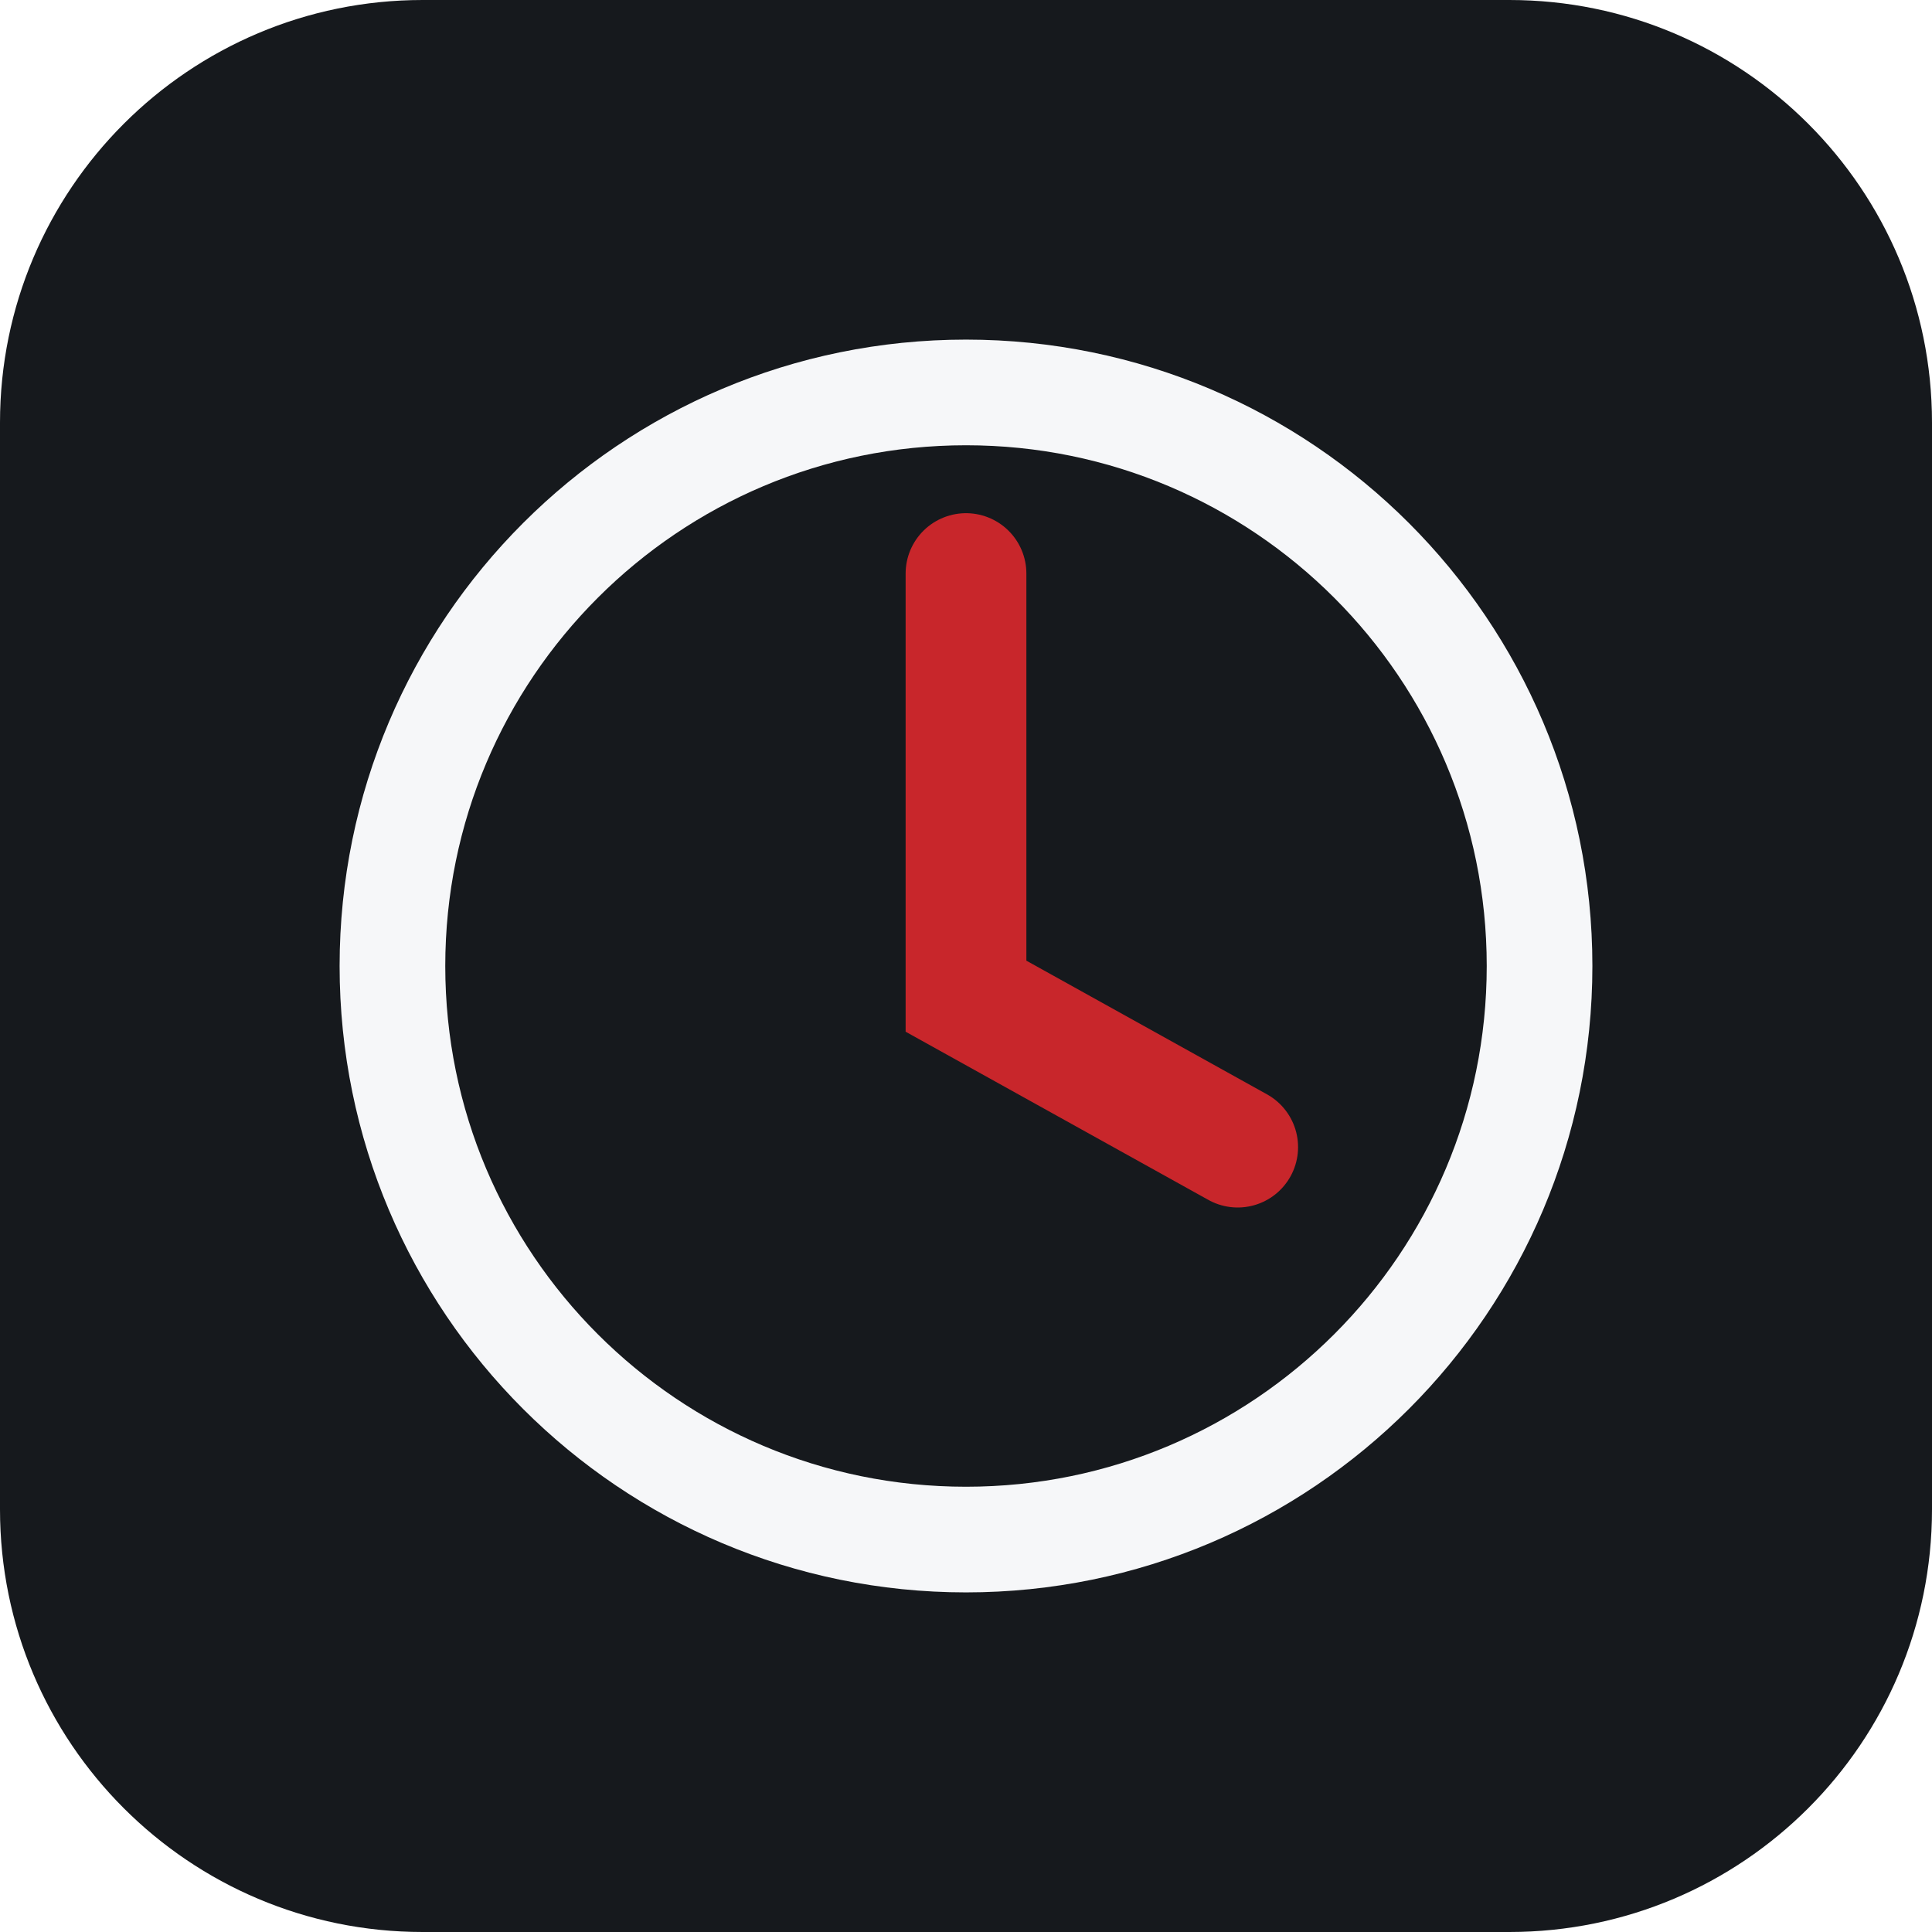
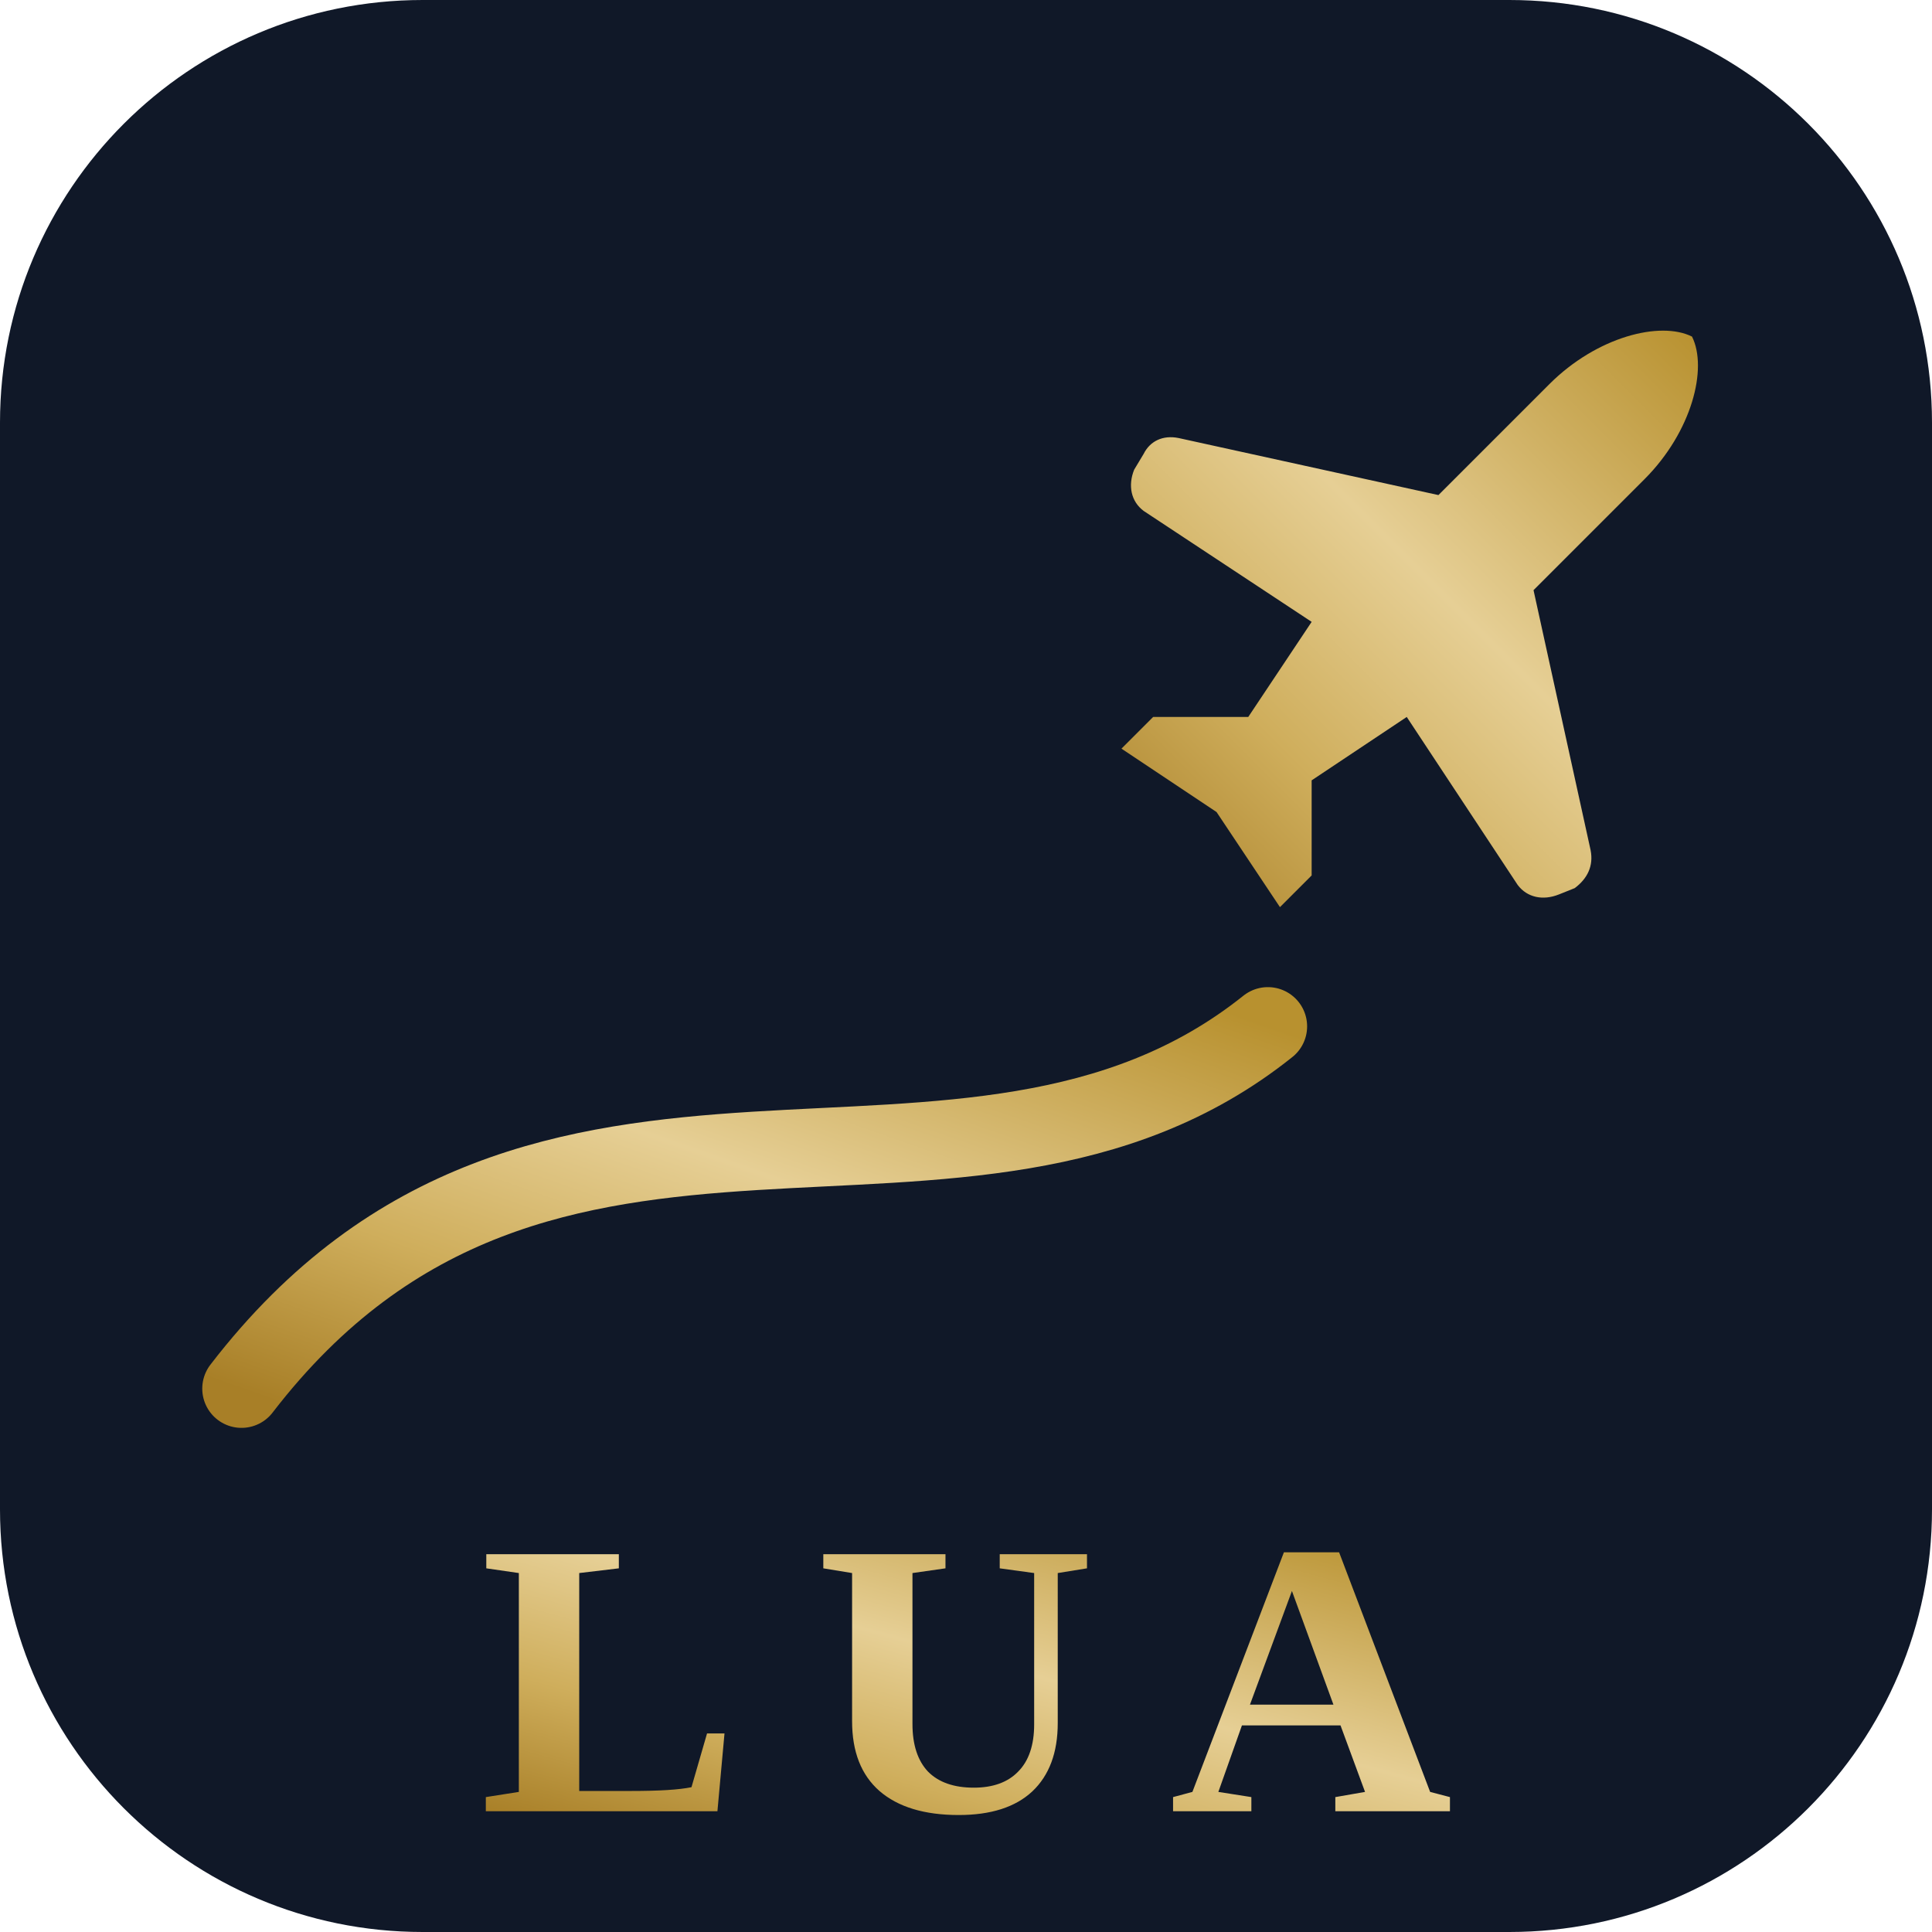
- <svg xmlns="http://www.w3.org/2000/svg" viewBox="0 0 64 64" role="img" aria-label="תיקי נסיעה">
-   <rect width="64" height="64" rx="14" fill="#16191d" />
-   <circle cx="32" cy="32" r="19" fill="none" stroke="#f6f7f9" stroke-width="3.5" />
-   <path d="M32 19v14l9 5" fill="none" stroke="#c8262b" stroke-width="4" stroke-linecap="round" />
+ <svg xmlns="http://www.w3.org/2000/svg" viewBox="0 0 64 64">
+   <defs>
+     <linearGradient id="g" x1="1" y1="0" x2="0" y2="1">
+       <stop offset="0" stop-color="#b8912f" />
+       <stop offset="0.45" stop-color="#e6cf95" />
+       <stop offset="0.72" stop-color="#cfae5c" />
+       <stop offset="1" stop-color="#a87f27" />
+     </linearGradient>
+   </defs>
+   <rect width="64" height="64" rx="14" fill="#101828" />
+   <path d="M8 46C18 33 32 42 42 34" fill="none" stroke="url(#g)" stroke-width="2.6" stroke-linecap="round" />
+   <g transform="translate(34 8) scale(1.05)" fill="url(#g)">
+     <path d="M17.8 19.2 16 11l3.5-3.5C21 6 21.5 4 21 3c-1-.5-3 0-4.5 1.5L13 8 4.8 6.2c-.5-.1-.9.1-1.1.5l-.3.5c-.2.5-.1 1 .3 1.3L9 12l-2 3H4l-1 1 3 2 2 3 1-1v-3l3-2 3.5 5.3c.3.4.8.5 1.3.3l.5-.2c.4-.3.6-.7.5-1.2z" />
+   </g>
+   <text x="32" y="60" fill="url(#g)" font-family="Georgia, 'Times New Roman', serif" font-size="13" font-weight="600" letter-spacing="2.4" text-anchor="middle">LUA</text>
</svg>
